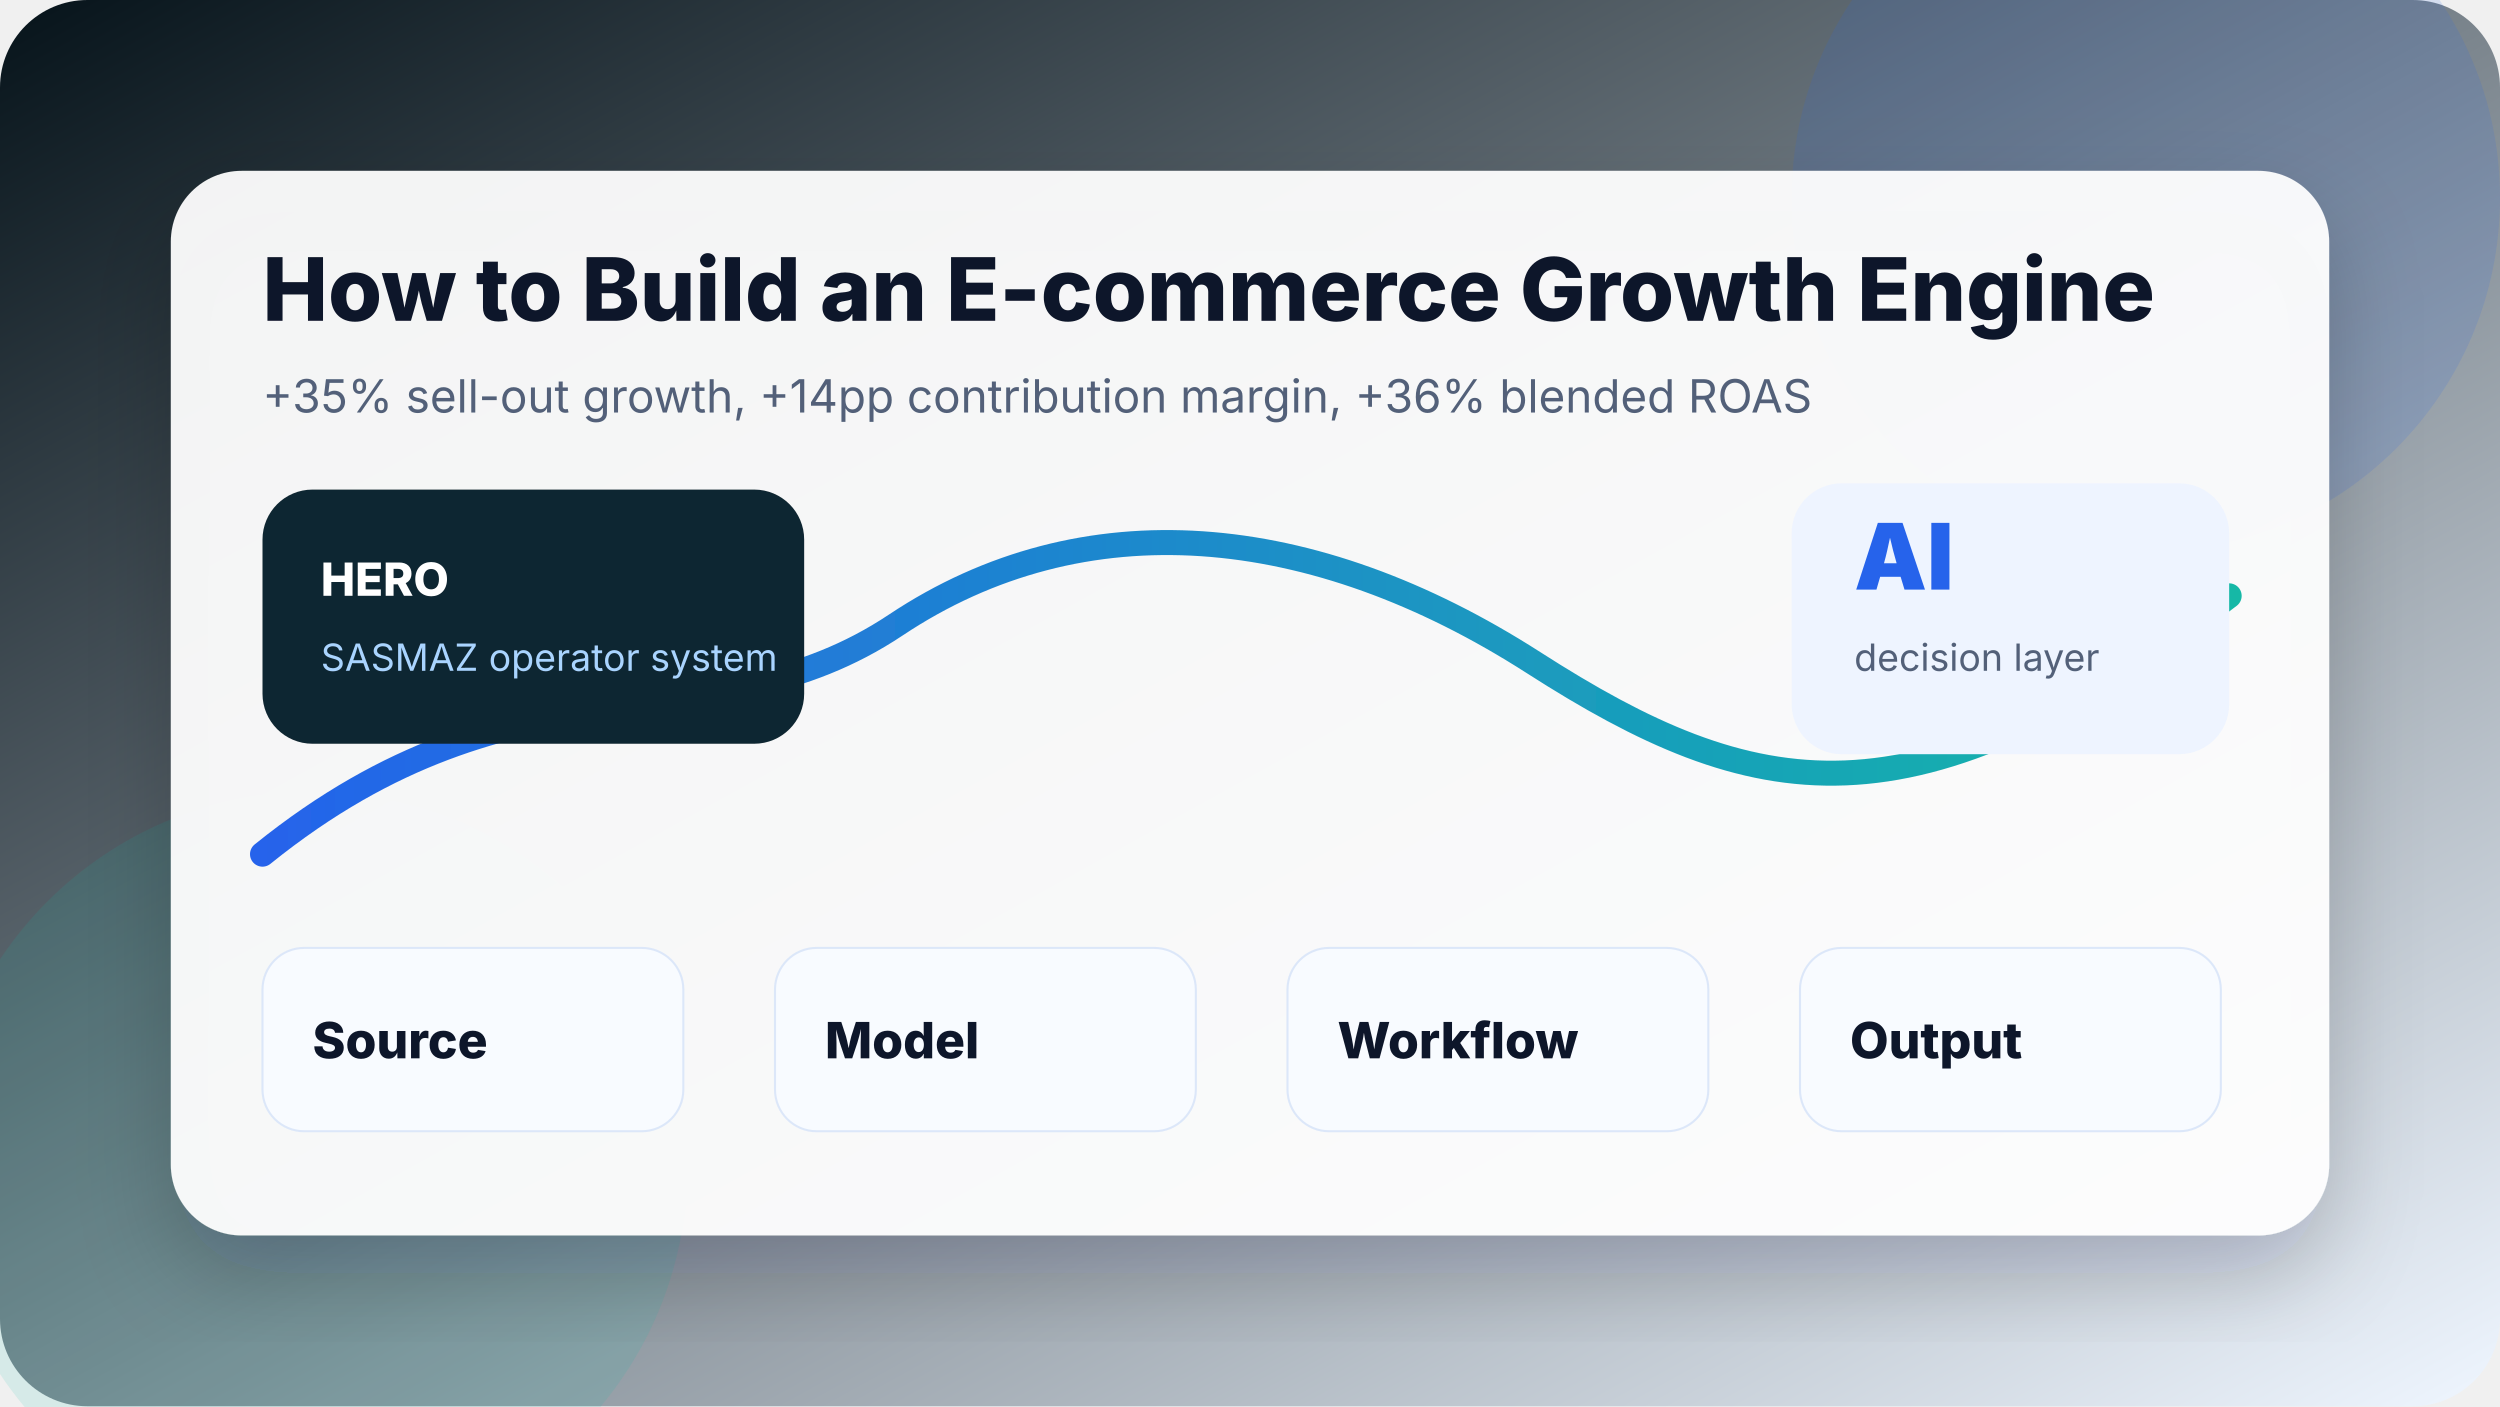
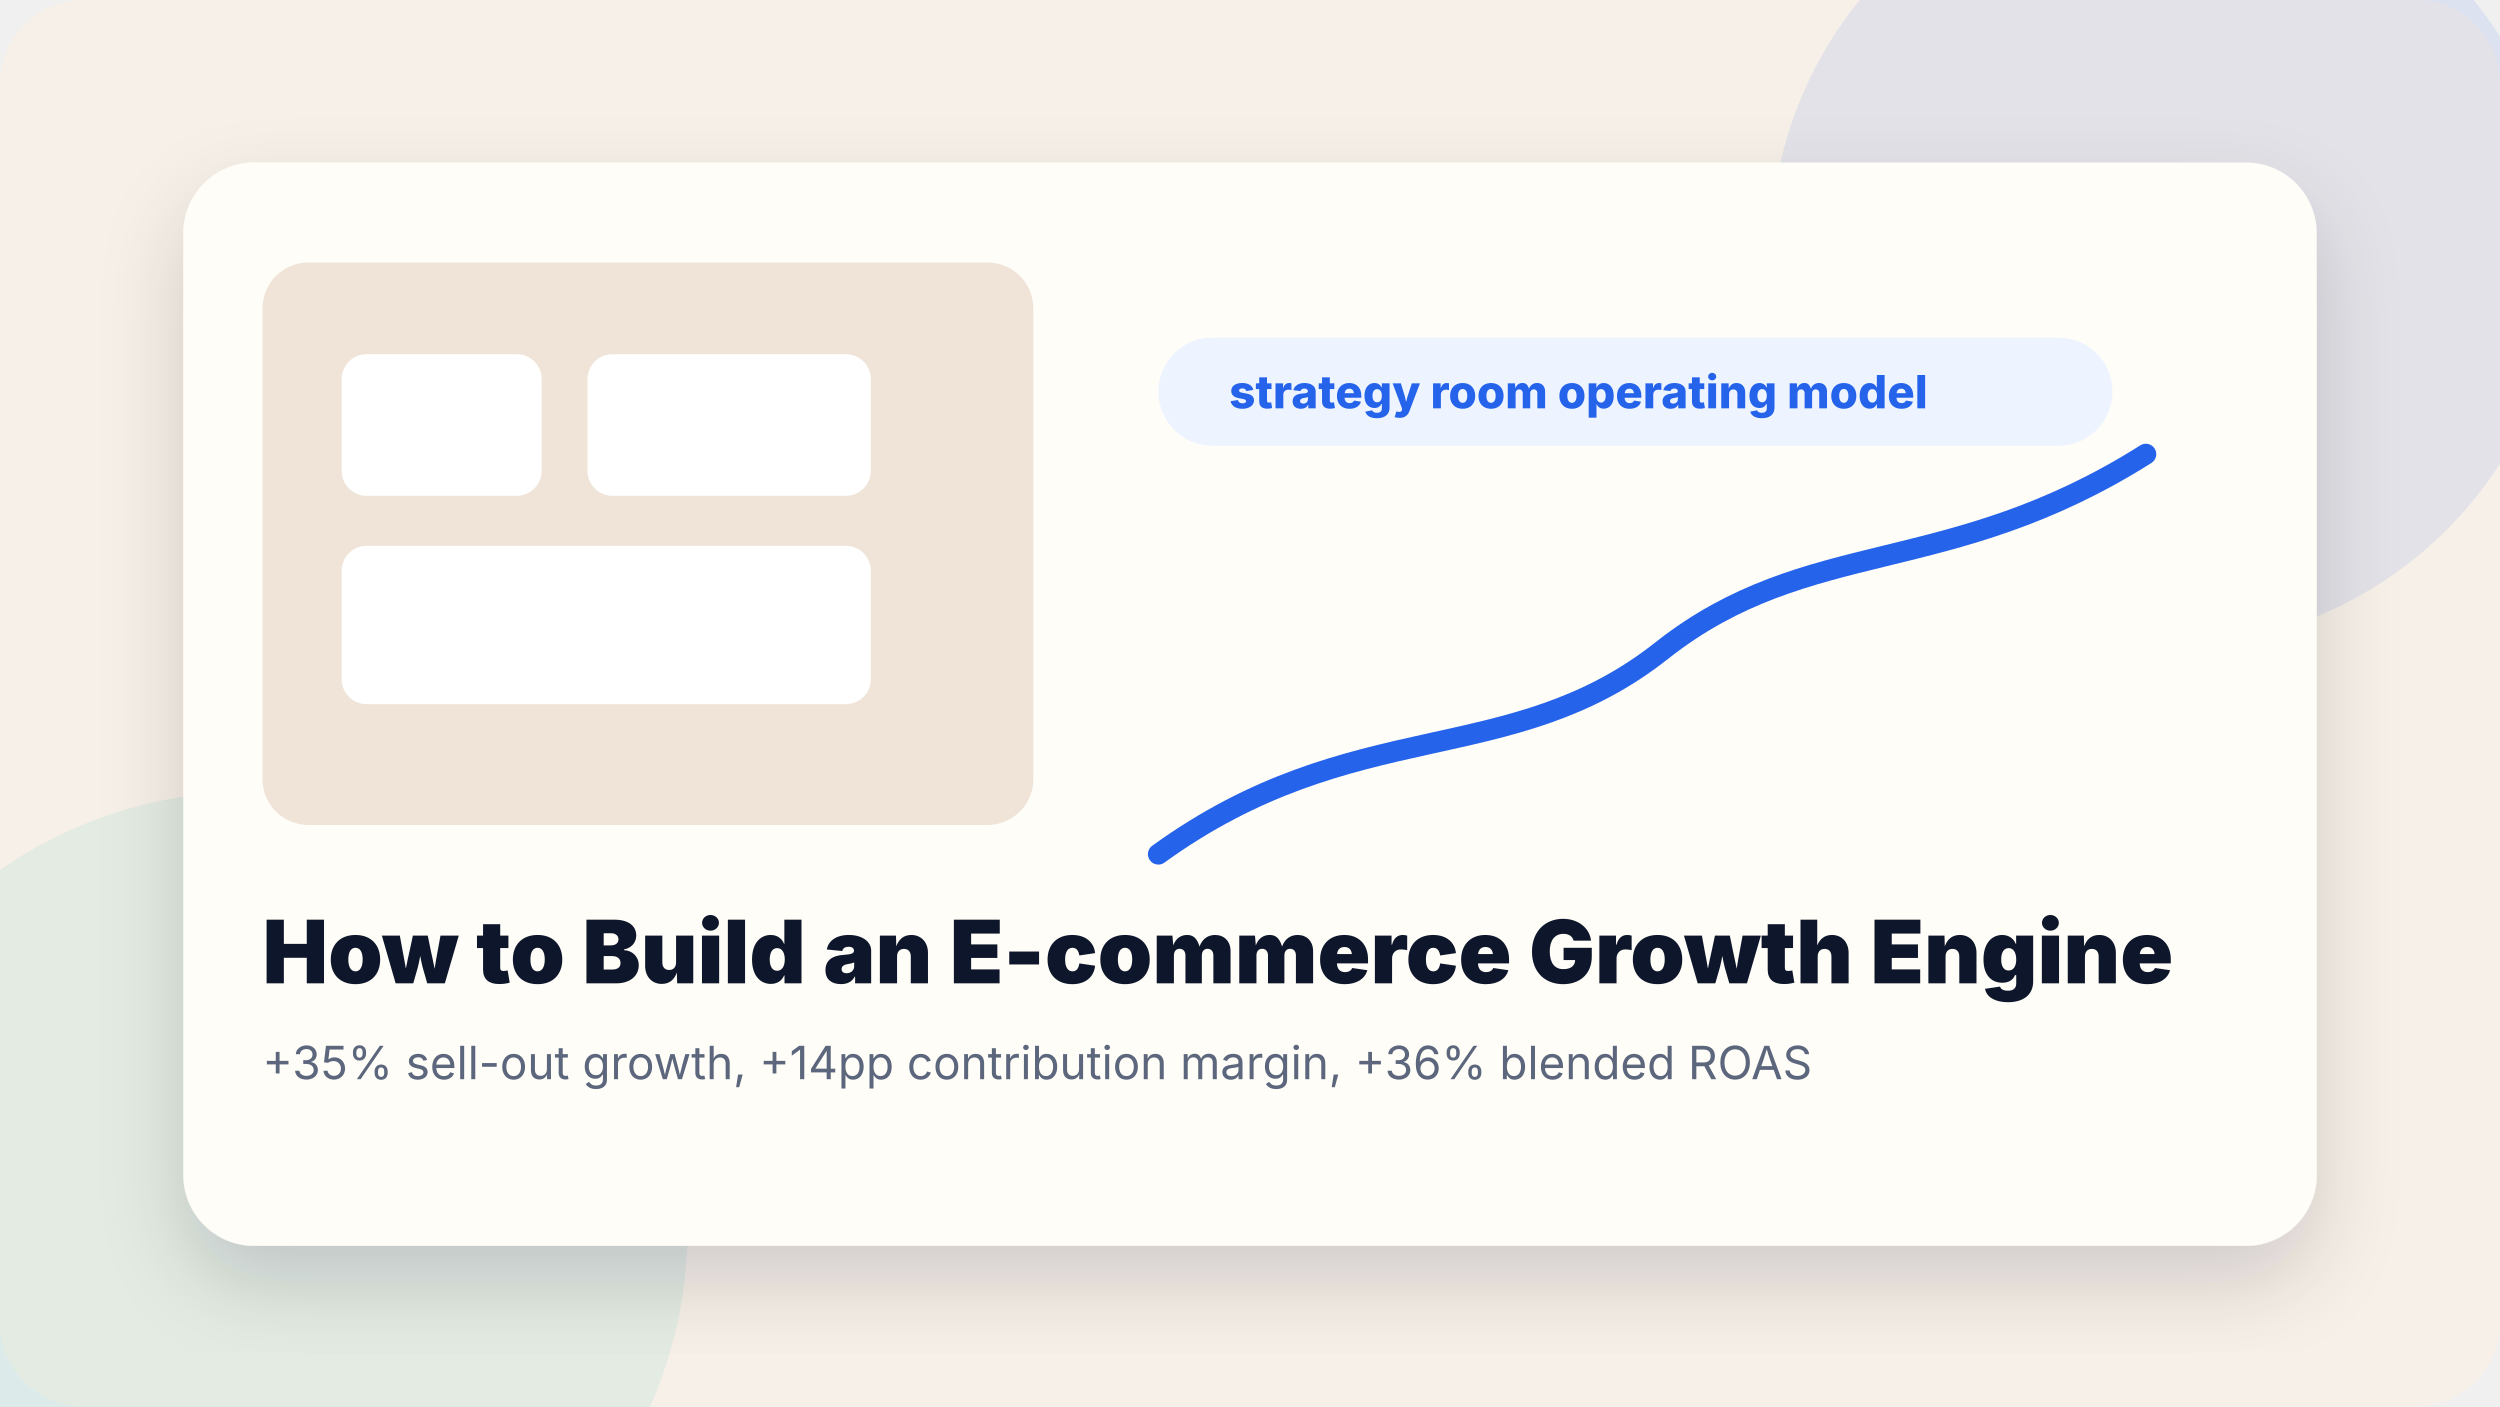
<svg xmlns="http://www.w3.org/2000/svg" width="1200" height="675" viewBox="0 0 1200 675">
  <defs>
-     <linearGradient id="bg" x1="0" x2="1" y1="0" y2="1">
-       <stop stop-color="#06131a" />
-       <stop offset="1" stop-color="#eff6ff" />
-     </linearGradient>
-     <linearGradient id="line" x1="0" x2="1">
-       <stop stop-color="#2563eb" />
-       <stop offset="1" stop-color="#14b8a6" />
-     </linearGradient>
    <filter id="shadow">
-       <feDropShadow dx="0" dy="20" stdDeviation="22" flood-color="#0f172a" flood-opacity="0.22" />
+       <feDropShadow dx="0" dy="18" stdDeviation="20" flood-color="#0f172a" flood-opacity="0.16" />
    </filter>
  </defs>
-   <rect width="1200" height="675" rx="42" fill="url(#bg)" />
-   <circle cx="1030" cy="95" r="170" fill="#2563eb" opacity="0.14" />
-   <circle cx="150" cy="560" r="180" fill="#14b8a6" opacity="0.12" />
+   <rect width="1200" height="675" rx="40" fill="#f7f0e8" />
+   <circle cx="1040" cy="120" r="190" fill="#2563eb" opacity="0.10" />
+   <circle cx="120" cy="590" r="210" fill="#14b8a6" opacity="0.09" />
  <g filter="url(#shadow)">
-     <rect x="82" y="82" width="1036" height="511" rx="34" fill="white" opacity="0.94" />
-     <text x="126" y="154" font-family="Inter, Arial" font-size="42" font-weight="800" fill="#0f172a">How to Build an E-commerce Growth Engine</text>
-     <text x="126" y="198" font-family="Inter, Arial" font-size="22" fill="#526179">+35% sell-out growth, +14pp contribution margin, +36% blended ROAS</text>
-     <path d="M126 410 C250 310 340 360 430 300 S630 250 736 318 S918 402 1070 286" fill="none" stroke="url(#line)" stroke-width="12" stroke-linecap="round" />
-     <rect x="126" y="455" width="202" height="88" rx="20" fill="#f8fbff" stroke="#dce7f9" />
-     <text x="150" y="508" font-family="Inter, Arial" font-size="24" font-weight="800" fill="#0f172a">Source</text>
-     <rect x="372" y="455" width="202" height="88" rx="20" fill="#f8fbff" stroke="#dce7f9" />
-     <text x="396" y="508" font-family="Inter, Arial" font-size="24" font-weight="800" fill="#0f172a">Model</text>
-     <rect x="618" y="455" width="202" height="88" rx="20" fill="#f8fbff" stroke="#dce7f9" />
-     <text x="642" y="508" font-family="Inter, Arial" font-size="24" font-weight="800" fill="#0f172a">Workflow</text>
-     <rect x="864" y="455" width="202" height="88" rx="20" fill="#f8fbff" stroke="#dce7f9" />
-     <text x="888" y="508" font-family="Inter, Arial" font-size="24" font-weight="800" fill="#0f172a">Output</text>
-     <rect x="126" y="235" width="260" height="122" rx="24" fill="#0f2530" />
-     <text x="154" y="286" font-family="Inter, Arial" font-size="22" font-weight="800" fill="white">HERO</text>
-     <text x="154" y="322" font-family="Inter, Arial" font-size="18" fill="#a9d4ff">SASMAZ operator system</text>
-     <rect x="860" y="232" width="210" height="130" rx="24" fill="#eef4ff" />
-     <text x="890" y="283" font-family="Inter, Arial" font-size="44" font-weight="900" fill="#2563eb">AI</text>
-     <text x="890" y="322" font-family="Inter, Arial" font-size="18" fill="#526179">decision layer</text>
+     <rect x="88" y="78" width="1024" height="520" rx="34" fill="#fffdf8" />
+     <rect x="126" y="126" width="370" height="270" rx="22" fill="#efe4d7" />
+     <rect x="164" y="170" width="96" height="68" rx="12" fill="#ffffff" />
+     <rect x="282" y="170" width="136" height="68" rx="12" fill="#ffffff" />
+     <rect x="164" y="262" width="254" height="76" rx="12" fill="#ffffff" />
+     <path d="M556 410 C650 342 725 370 798 312 C868 257 935 278 1030 218" fill="none" stroke="#2563eb" stroke-width="10" stroke-linecap="round" />
+     <rect x="556" y="162" width="458" height="52" rx="26" fill="#eef4ff" />
+     <text x="590" y="196" font-family="Inter, Arial" font-size="22" font-weight="800" fill="#2563eb">strategy room operating model</text>
+     <text x="126" y="472" font-family="Inter, Arial" font-size="42" font-weight="900" fill="#0f172a">How to Build an E-commerce Growth Engine</text>
+     <text x="126" y="518" font-family="Inter, Arial" font-size="22" fill="#5b667b">+35% sell-out growth, +14pp contribution margin, +36% blended ROAS</text>
  </g>
</svg>
